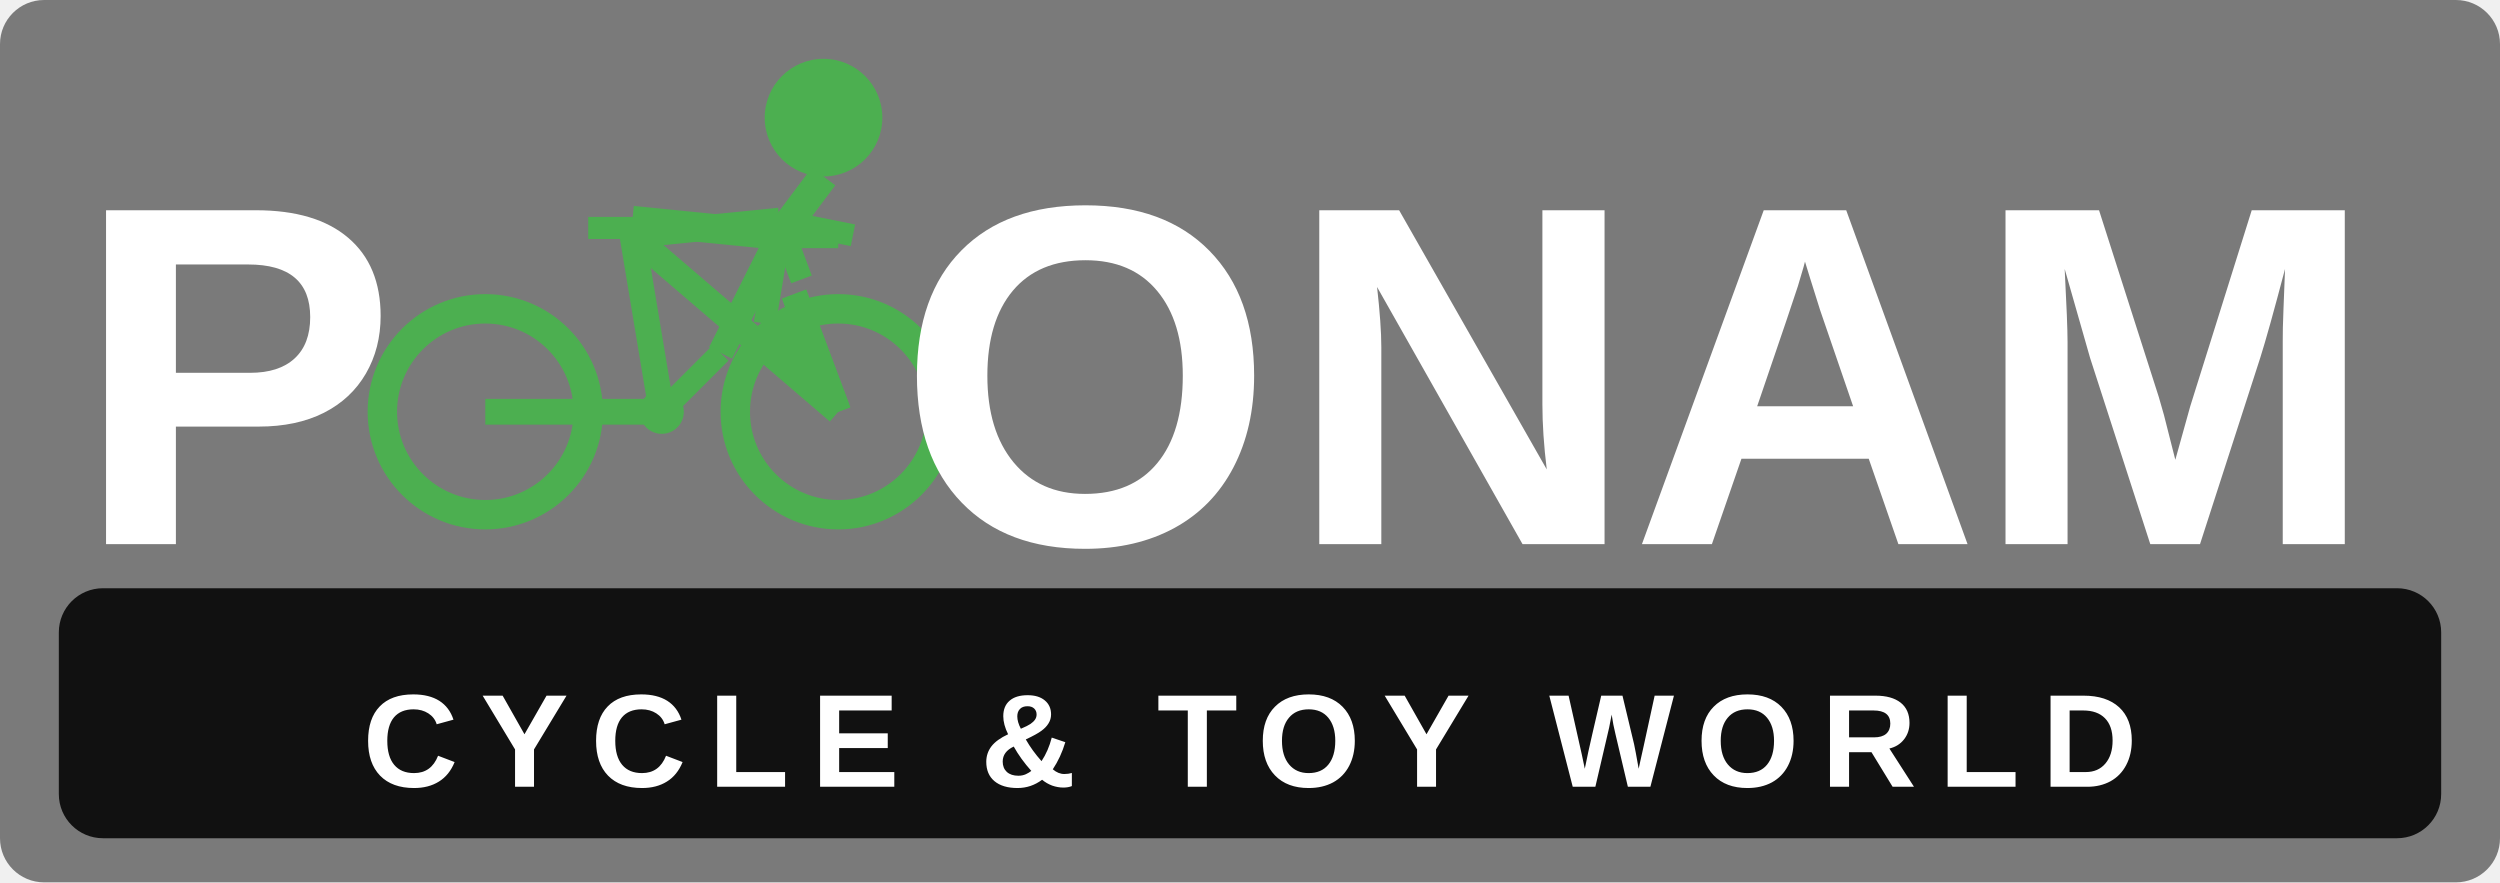
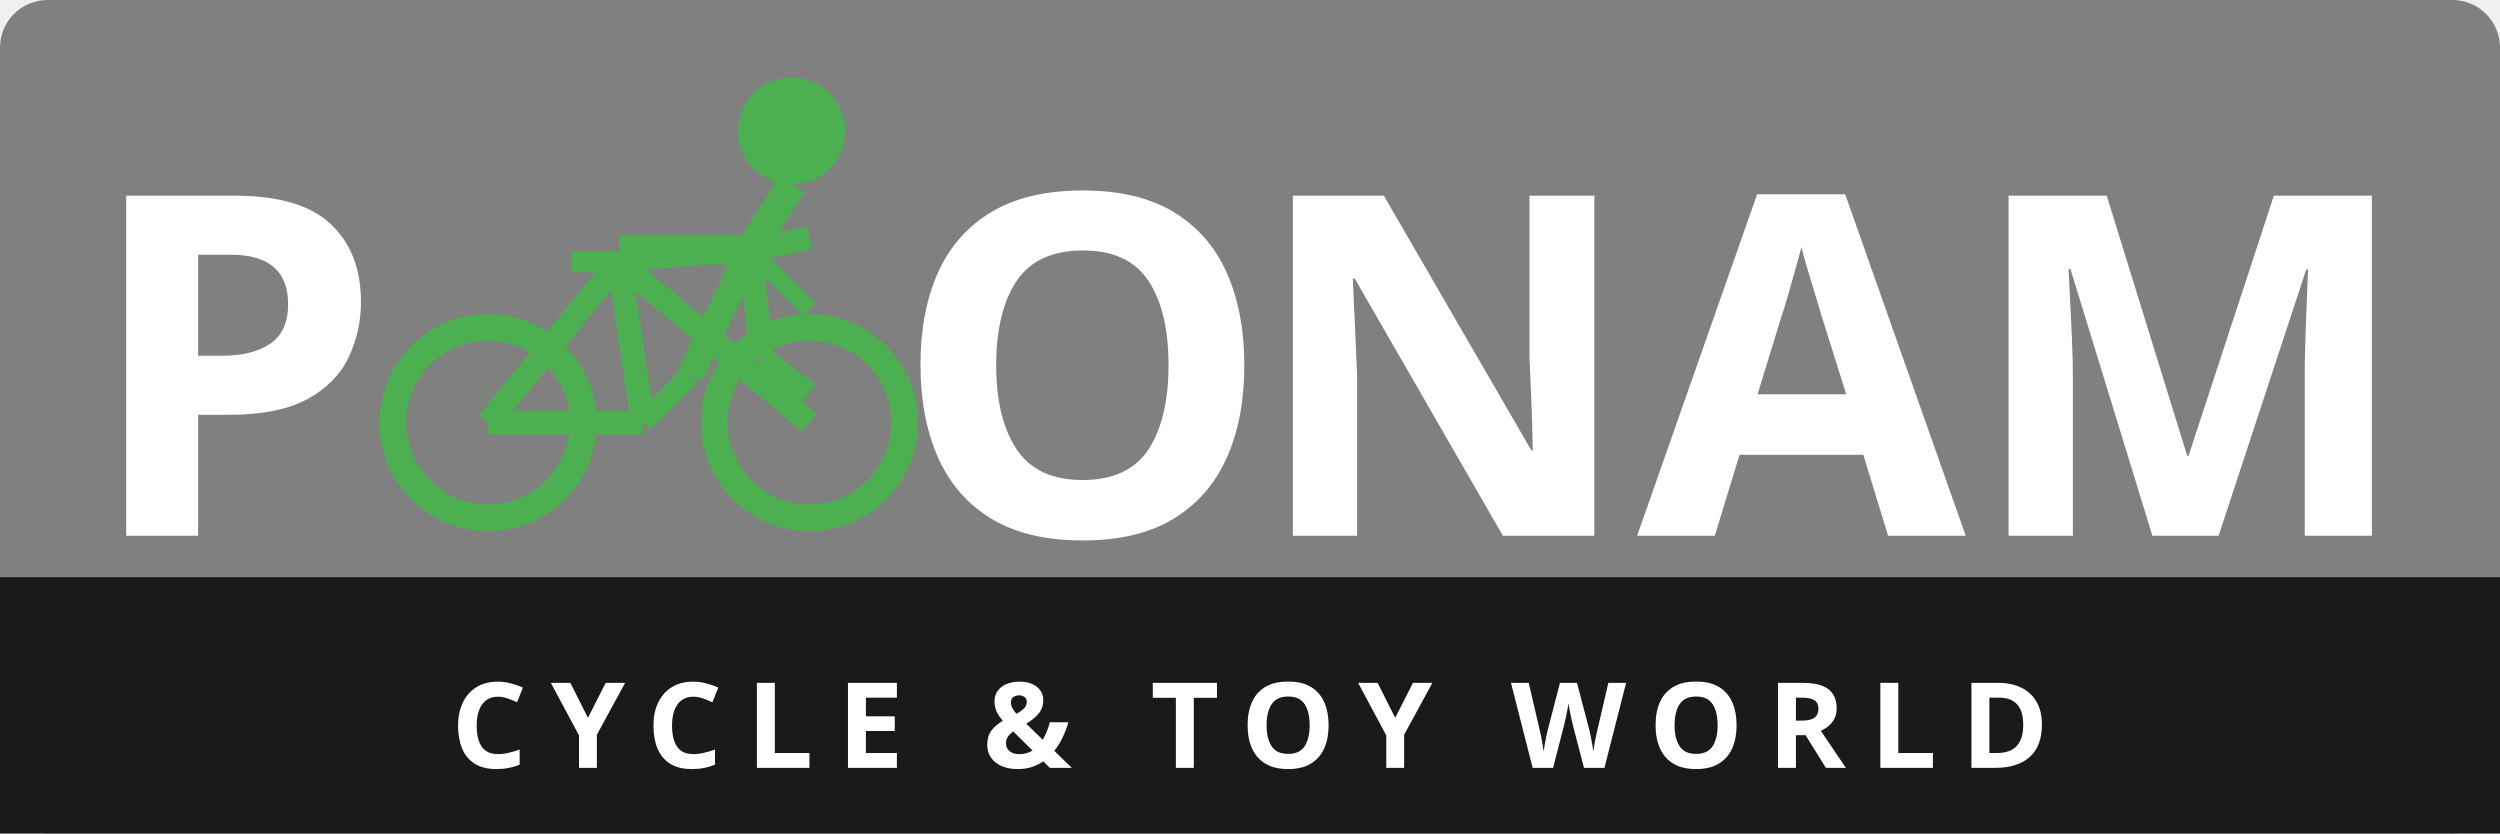
- <svg xmlns="http://www.w3.org/2000/svg" viewBox="0 0 340 120" width="340" height="120">
-   <rect width="340" height="120" rx="6" fill="#7a7a7a" />
-   <rect x="8" y="80" width="324" height="34" rx="6" fill="#111111" />
-   <text x="10" y="74" font-family="Arial Black, Arial, sans-serif" font-weight="900" font-size="66" fill="white" letter-spacing="-1">P</text>
-   <g transform="translate(52, 4)">
-     <circle cx="14" cy="52" r="14" fill="none" stroke="#4CAF50" stroke-width="4" />
-     <circle cx="62" cy="52" r="14" fill="none" stroke="#4CAF50" stroke-width="4" />
-     <circle cx="38" cy="52" r="3" fill="#4CAF50" />
-     <line x1="14" y1="52" x2="38" y2="52" stroke="#4CAF50" stroke-width="3.5" />
-     <line x1="38" y1="52" x2="34" y2="28" stroke="#4CAF50" stroke-width="3.5" />
-     <line x1="62" y1="52" x2="34" y2="28" stroke="#4CAF50" stroke-width="3.5" />
-     <line x1="62" y1="52" x2="56" y2="36" stroke="#4CAF50" stroke-width="3.5" />
-     <line x1="56" y1="36" x2="62" y2="52" stroke="#4CAF50" stroke-width="3.5" />
-     <line x1="34" y1="28" x2="54" y2="26" stroke="#4CAF50" stroke-width="3.5" />
-     <line x1="54" y1="26" x2="57" y2="34" stroke="#4CAF50" stroke-width="3" />
-     <line x1="54" y1="26" x2="64" y2="28" stroke="#4CAF50" stroke-width="3" />
-     <line x1="28" y1="27" x2="38" y2="27" stroke="#4CAF50" stroke-width="3" />
-     <circle cx="60" cy="12" r="8" fill="#4CAF50" />
-     <line x1="60" y1="20" x2="54" y2="28" stroke="#4CAF50" stroke-width="4" />
-     <line x1="54" y1="28" x2="34" y2="26" stroke="#4CAF50" stroke-width="4" />
-     <line x1="54" y1="28" x2="62" y2="28" stroke="#4CAF50" stroke-width="3.5" />
-     <line x1="54" y1="28" x2="46" y2="44" stroke="#4CAF50" stroke-width="3.5" />
-     <line x1="46" y1="44" x2="38" y2="52" stroke="#4CAF50" stroke-width="3" />
-     <line x1="54" y1="28" x2="52" y2="40" stroke="#4CAF50" stroke-width="3" />
-     <line x1="52" y1="40" x2="60" y2="46" stroke="#4CAF50" stroke-width="3" />
+ <svg xmlns="http://www.w3.org/2000/svg" viewBox="0 0 420 140" width="420" height="140">
+   <rect width="420" height="140" rx="8" fill="#808080" />
+   <rect x="0" y="97" width="420" height="43" fill="#1a1a1a" />
+   <rect x="0" y="97" width="420" height="10" fill="#1a1a1a" />
+   <rect x="0" y="132" width="420" height="8" rx="0" fill="#1a1a1a" />
+   <text x="14" y="90" font-family="Arial Black, Impact, sans-serif" font-weight="900" font-size="80" fill="white">P</text>
+   <g transform="translate(66, 8)">
+     <circle cx="16" cy="63" r="16" fill="none" stroke="#4CAF50" stroke-width="4.5" />
+     <circle cx="70" cy="63" r="16" fill="none" stroke="#4CAF50" stroke-width="4.5" />
+     <line x1="16" y1="63" x2="42" y2="63" stroke="#4CAF50" stroke-width="4" />
+     <line x1="42" y1="63" x2="38" y2="36" stroke="#4CAF50" stroke-width="4" />
+     <line x1="38" y1="36" x2="70" y2="63" stroke="#4CAF50" stroke-width="4" />
+     <line x1="16" y1="63" x2="38" y2="36" stroke="#4CAF50" stroke-width="4" />
+     <line x1="38" y1="36" x2="60" y2="34" stroke="#4CAF50" stroke-width="3.5" />
+     <line x1="60" y1="34" x2="70" y2="44" stroke="#4CAF50" stroke-width="3" />
+     <line x1="60" y1="34" x2="70" y2="32" stroke="#4CAF50" stroke-width="3" />
+     <line x1="30" y1="36" x2="42" y2="36" stroke="#4CAF50" stroke-width="3.5" />
+     <circle cx="67" cy="14" r="9" fill="#4CAF50" />
+     <line x1="67" y1="23" x2="60" y2="34" stroke="#4CAF50" stroke-width="5" />
+     <line x1="60" y1="34" x2="38" y2="34" stroke="#4CAF50" stroke-width="5" />
+     <line x1="60" y1="34" x2="70" y2="32" stroke="#4CAF50" stroke-width="4" />
+     <line x1="60" y1="34" x2="50" y2="55" stroke="#4CAF50" stroke-width="4.5" />
+     <line x1="50" y1="55" x2="42" y2="63" stroke="#4CAF50" stroke-width="3.5" />
+     <line x1="60" y1="34" x2="62" y2="52" stroke="#4CAF50" stroke-width="4" />
+     <line x1="62" y1="52" x2="70" y2="58" stroke="#4CAF50" stroke-width="3.5" />
  </g>
-   <text x="122" y="74" font-family="Arial Black, Arial, sans-serif" font-weight="900" font-size="66" fill="white" letter-spacing="-1">O</text>
-   <text x="175" y="74" font-family="Arial Black, Arial, sans-serif" font-weight="900" font-size="66" fill="white" letter-spacing="-1">NAM</text>
-   <text x="170" y="107" font-family="Arial Black, Arial, sans-serif" font-weight="800" font-size="18" fill="white" text-anchor="middle" letter-spacing="3">CYCLE &amp; TOY WORLD</text>
+   <text x="150" y="90" font-family="Arial Black, Impact, sans-serif" font-weight="900" font-size="80" fill="white">O</text>
+   <text x="210" y="90" font-family="Arial Black, Impact, sans-serif" font-weight="900" font-size="80" fill="white">NAM</text>
+   <text x="210" y="129" font-family="Arial Black, Impact, sans-serif" font-weight="700" font-size="20" fill="white" text-anchor="middle" letter-spacing="4">CYCLE &amp; TOY WORLD</text>
</svg>
